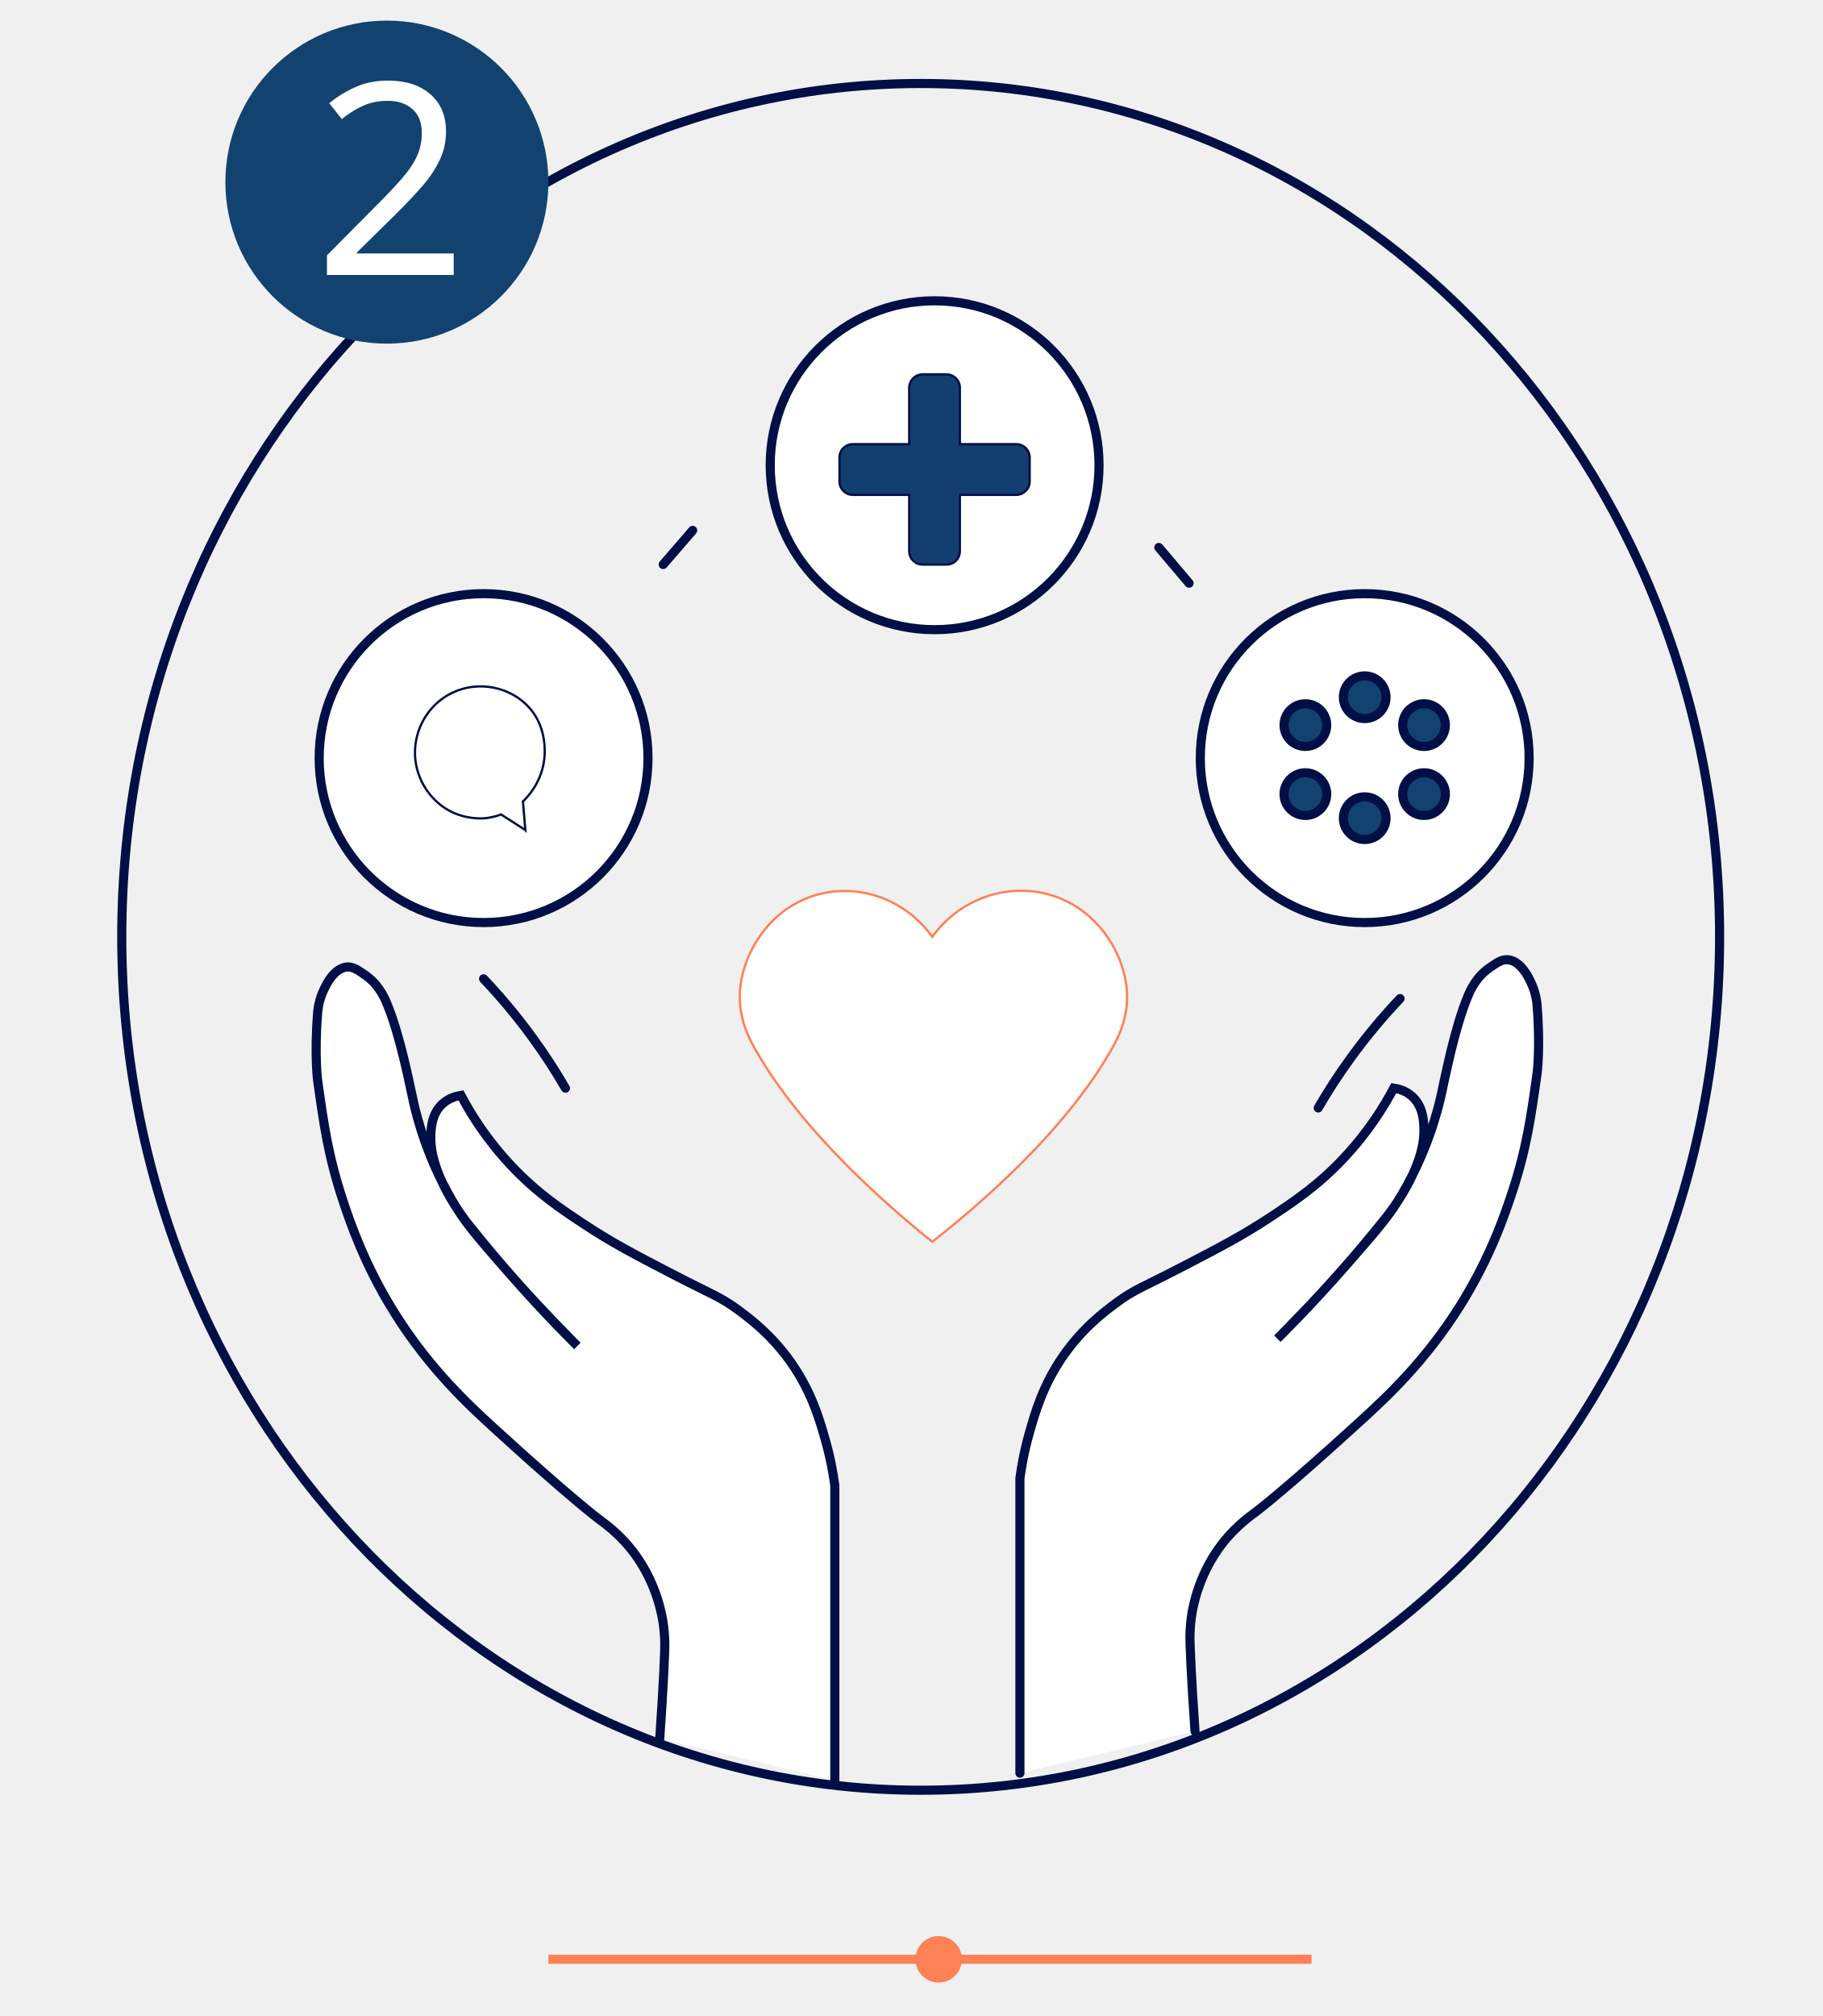
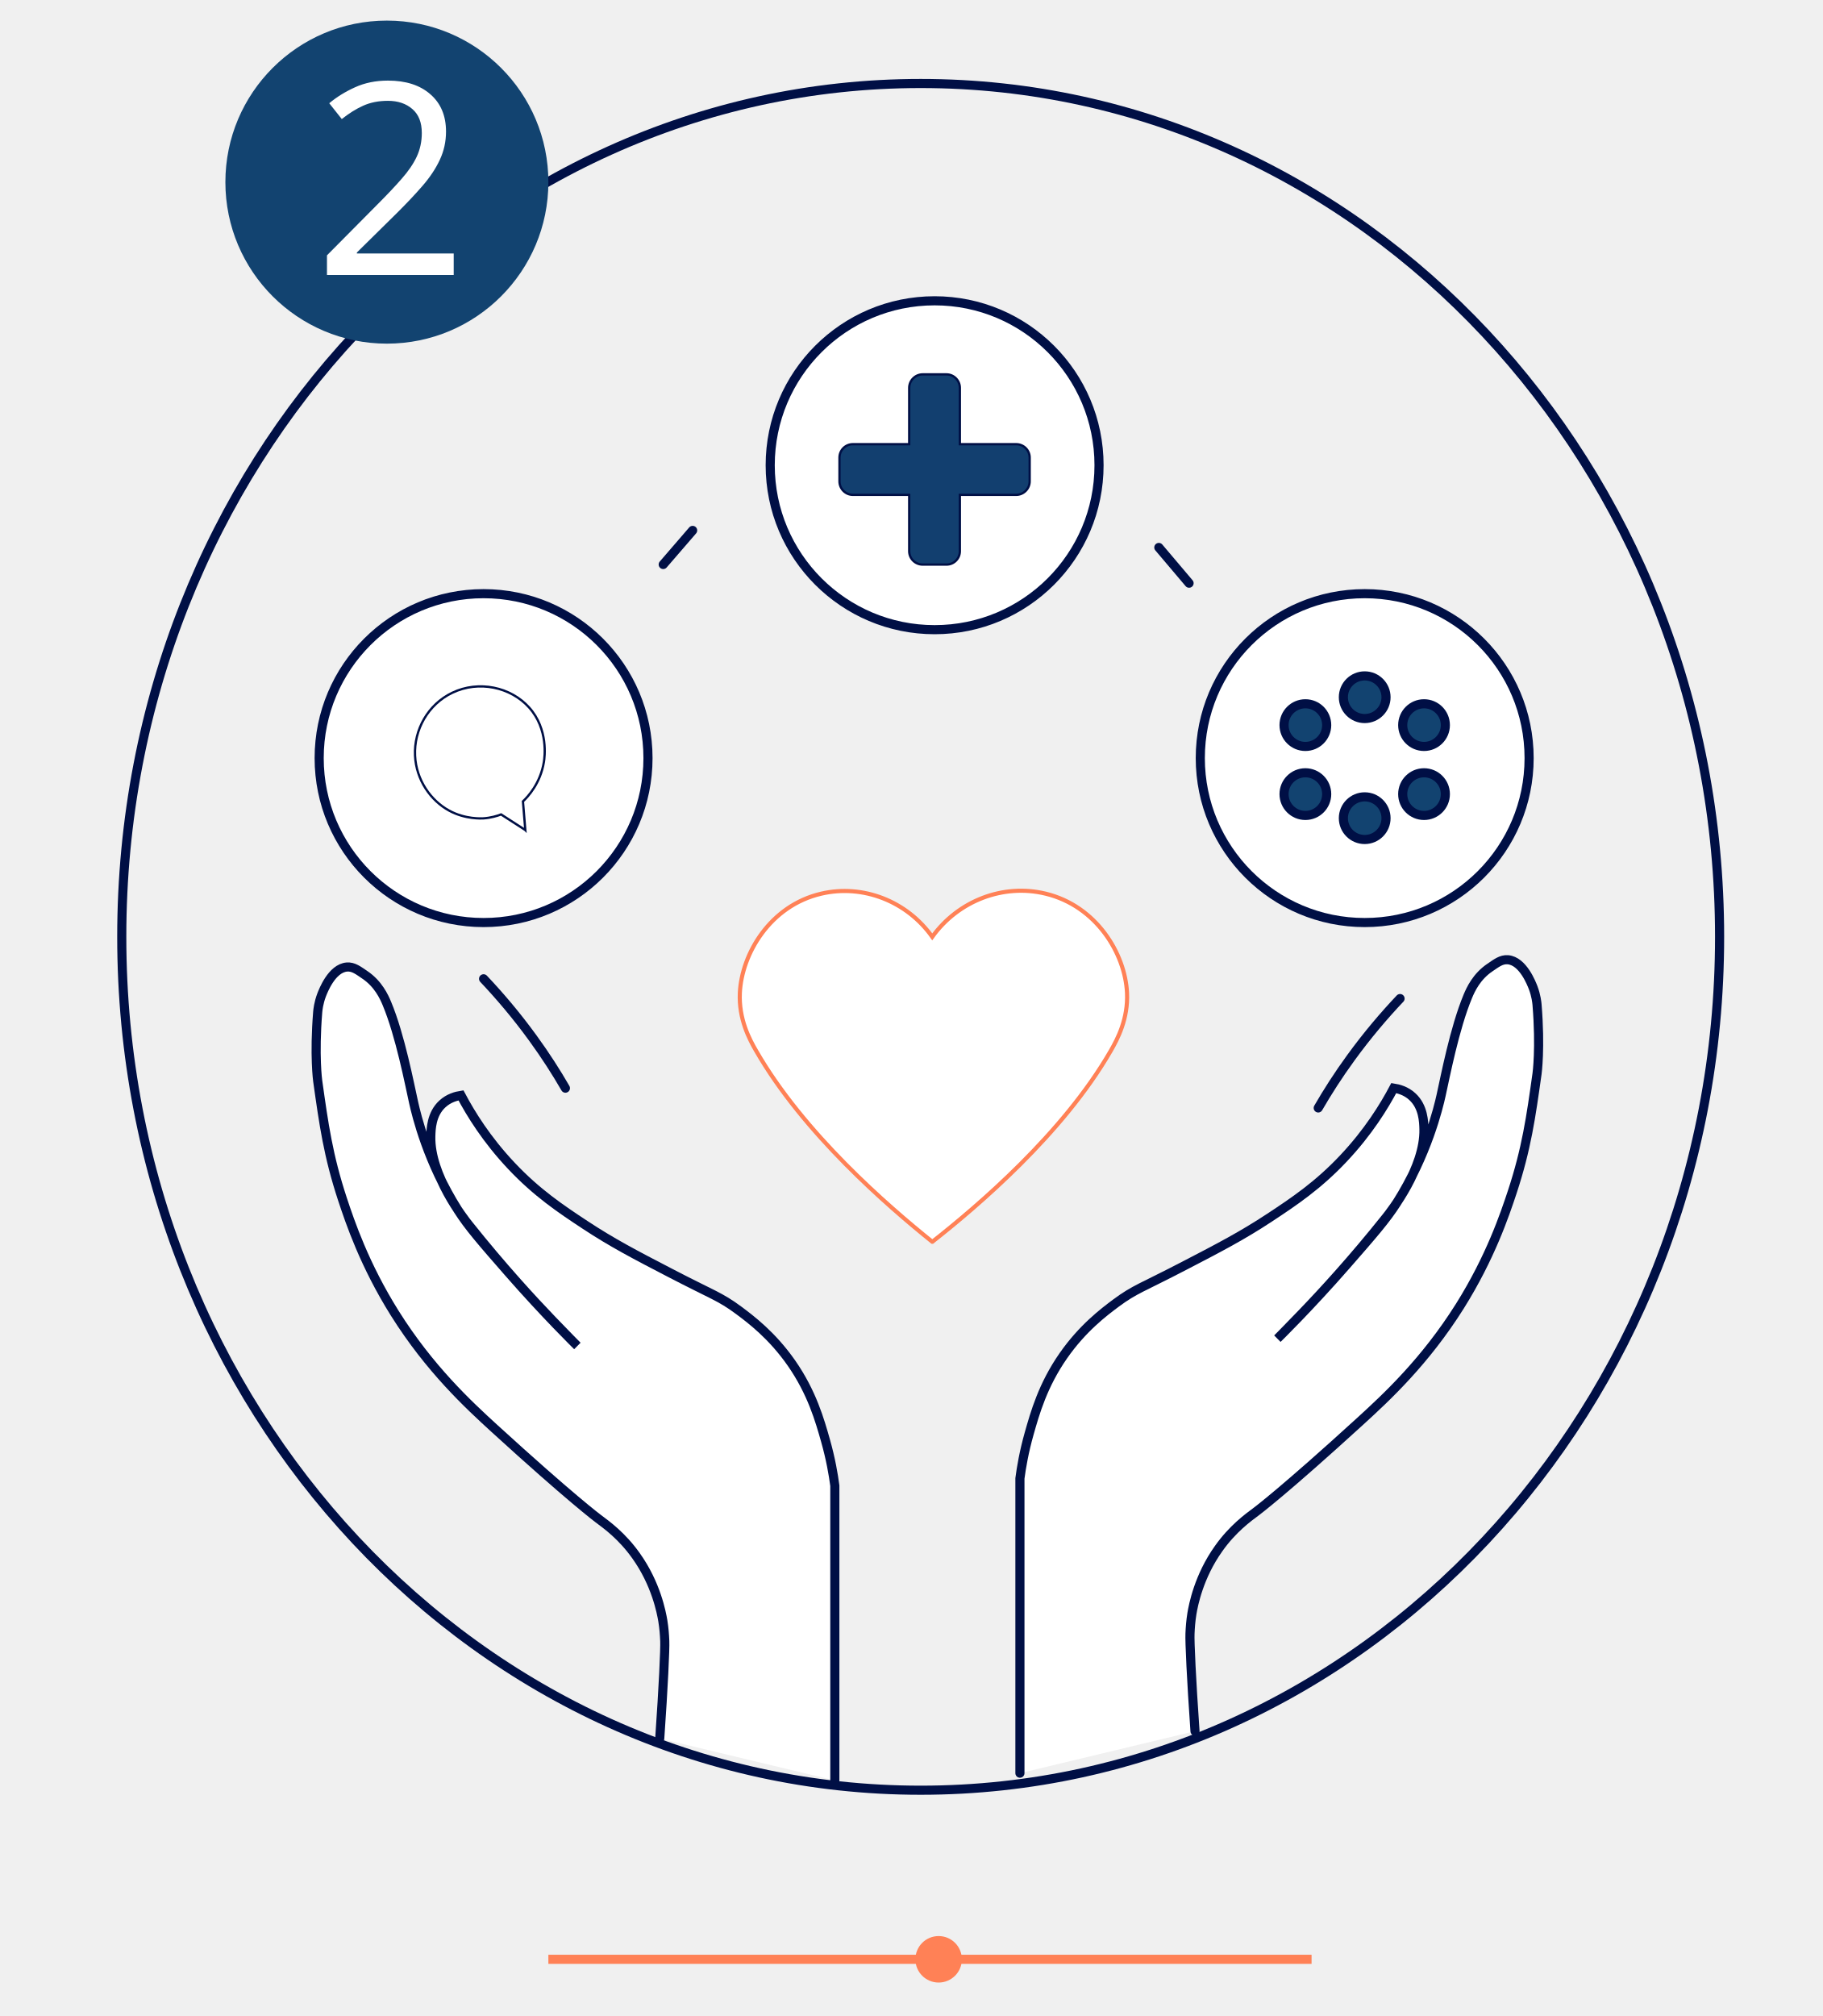
<svg xmlns="http://www.w3.org/2000/svg" id="Layer_1" version="1.1" viewBox="0 0 200 221.17">
  <ellipse cx="101.02" cy="102.78" rx="87.66" ry="93.62" fill="none" stroke="#000f45" stroke-miterlimit="10" />
  <circle cx="102.55" cy="51.04" r="18.04" fill="#fff" stroke="#000f45" stroke-miterlimit="10" />
  <circle cx="149.74" cy="83.17" r="18.04" fill="#fff" stroke="#000f45" stroke-miterlimit="10" />
  <circle cx="53.06" cy="83.17" r="18.04" fill="#fff" stroke="#000f45" stroke-miterlimit="10" />
  <line x1="72.77" y1="61.93" x2="76" y2="58.19" fill="none" stroke="#000f45" stroke-linecap="round" stroke-miterlimit="10" />
  <line x1="127.15" y1="60.06" x2="130.47" y2="63.98" fill="none" stroke="#000f45" stroke-linecap="round" stroke-miterlimit="10" />
  <path d="M105.32,54.29v6.18c0,.81-.65,1.47-1.47,1.47h-2.61c-.81,0-1.48-.65-1.48-1.47v-6.18h-6.18c-.81,0-1.47-.67-1.47-1.48v-2.61c0-.81.65-1.47,1.47-1.47h6.18v-6.18c0-.81.67-1.48,1.48-1.48h2.61c.81,0,1.47.67,1.47,1.48v6.18h6.18c.81,0,1.48.65,1.48,1.47v2.61c0,.81-.67,1.48-1.48,1.48h-6.18Z" fill="#123f6f" stroke="#000f45" stroke-miterlimit="10" stroke-width=".25" />
  <path d="M57.62,91.05l-2.64-1.7c-.45.17-1.11.37-1.92.43-.19.01-2.01.12-3.78-.85-1.99-1.08-3.62-3.34-3.74-6.04-.13-2.81,1.41-5.61,4.09-6.89,2.9-1.39,6.41-.63,8.43,1.62,2.13,2.38,1.7,5.46,1.62,5.96-.38,2.37-1.78,3.85-2.3,4.34.09,1.05.17,2.1.26,3.15Z" fill="none" stroke="#000f45" stroke-miterlimit="10" stroke-width=".25" />
  <circle cx="143.23" cy="79.55" r="2.34" fill="#124370" stroke="#000f45" stroke-miterlimit="10" />
  <circle cx="149.74" cy="76.49" r="2.34" fill="#124370" stroke="#000f45" stroke-miterlimit="10" />
  <circle cx="149.74" cy="89.76" r="2.34" fill="#124370" stroke="#000f45" stroke-miterlimit="10" />
  <circle cx="156.25" cy="87.12" r="2.34" fill="#124370" stroke="#000f45" stroke-miterlimit="10" />
  <circle cx="156.25" cy="79.55" r="2.34" fill="#124370" stroke="#000f45" stroke-miterlimit="10" />
  <circle cx="143.23" cy="87.12" r="2.34" fill="#124370" stroke="#000f45" stroke-miterlimit="10" />
-   <path d="M102.3,136.23c4.91-3.86,14.34-11.86,19.57-20.94.74-1.28,1.93-3.51,1.79-6.38-.21-4.29-3.35-9.52-8.94-10.87-4.63-1.12-9.57.76-12.43,4.74-2.78-3.92-7.61-5.8-12.17-4.74-5.64,1.31-8.73,6.62-8.94,10.87-.14,2.88,1.05,5.11,1.79,6.38,5.19,9.02,14.4,16.99,19.32,20.94Z" fill="#fff" stroke="#ff8156" stroke-miterlimit="10" stroke-width=".25" />
+   <path d="M102.3,136.23c4.91-3.86,14.34-11.86,19.57-20.94.74-1.28,1.93-3.51,1.79-6.38-.21-4.29-3.35-9.52-8.94-10.87-4.63-1.12-9.57.76-12.43,4.74-2.78-3.92-7.61-5.8-12.17-4.74-5.64,1.31-8.73,6.62-8.94,10.87-.14,2.88,1.05,5.11,1.79,6.38,5.19,9.02,14.4,16.99,19.32,20.94Z" fill="#fff" stroke="#ff8156" stroke-miterlimit="10" stroke-width=".45" />
  <path d="M53.06,107.38c1.73,1.83,3.58,3.99,5.41,6.51,1.39,1.91,2.57,3.76,3.57,5.49" fill="none" stroke="#000f45" stroke-linecap="round" stroke-miterlimit="10" />
  <path d="M153.62,109.55c-1.73,1.83-3.58,3.99-5.41,6.51-1.39,1.91-2.57,3.76-3.57,5.49" fill="none" stroke="#000f45" stroke-linecap="round" stroke-miterlimit="10" />
  <path d="M111.91,194.53v-32.34c.16-1.21.45-2.93,1.02-4.94.63-2.22,1.49-5.28,3.74-8.51,2.12-3.04,4.46-4.8,5.79-5.79,2.06-1.53,2.88-1.69,7.49-4.09,3.84-1.99,6.39-3.32,9.36-5.28,2.67-1.76,5.3-3.52,8.08-6.47,2.73-2.89,4.47-5.72,5.54-7.74.51.08,1.34.29,2.04.94,1.21,1.11,1.25,2.77,1.27,3.57.1,4.27-3.65,9.06-4.17,9.7-3.65,4.58-6.96,8.17-9.16,10.46-1.7,1.77-2.75,2.82-2.75,2.82,0,0,3.54-3.46,7.58-8.09,2.91-3.33,4.36-4.99,5.53-6.83,3.31-5.23,4.55-10.41,4.85-11.76.45-2,1.47-7.37,2.94-10.89.3-.72.95-2.16,2.43-3.15.67-.45,1.23-.91,1.96-.85,1.66.14,2.6,2.63,2.77,3.06.34.9.41,1.65.43,1.87.39,4.81,0,7.57,0,7.57-.67,4.77-1.15,8.21-2.72,12.98-.83,2.5-2.4,7.18-5.74,12.51-3.82,6.08-8.05,10-10.94,12.64-8.36,7.63-11.36,9.87-11.36,9.87-.97.72-2.64,1.93-4.17,4.09-2.19,3.07-2.78,6.2-2.94,7.15-.13.82-.18,1.48-.21,2.21-.04.81.15,4.98.55,10.68" fill="#fff" stroke="#000f45" stroke-linecap="round" stroke-miterlimit="10" />
  <path d="M91.6,195.33v-32.34c-.16-1.21-.45-2.93-1.02-4.94-.63-2.22-1.49-5.28-3.74-8.51-2.12-3.04-4.46-4.8-5.79-5.79-2.06-1.53-2.88-1.69-7.49-4.09-3.84-1.99-6.39-3.32-9.36-5.28-2.67-1.76-5.3-3.52-8.08-6.47-2.73-2.89-4.47-5.72-5.54-7.74-.51.08-1.34.29-2.04.94-1.21,1.11-1.25,2.77-1.27,3.57-.1,4.27,3.65,9.06,4.17,9.7,3.65,4.58,6.96,8.17,9.16,10.46,1.7,1.77,2.75,2.82,2.75,2.82,0,0-3.54-3.46-7.58-8.09-2.91-3.33-4.36-4.99-5.53-6.83-3.31-5.23-4.55-10.41-4.85-11.76-.45-2-1.47-7.37-2.94-10.89-.3-.72-.95-2.16-2.43-3.15-.67-.45-1.23-.91-1.96-.85-1.66.14-2.6,2.63-2.77,3.06-.34.9-.41,1.65-.43,1.87-.39,4.81,0,7.57,0,7.57.67,4.77,1.15,8.21,2.72,12.98.83,2.5,2.4,7.18,5.74,12.51,3.82,6.08,8.05,10,10.94,12.64,8.36,7.63,11.36,9.87,11.36,9.87.97.72,2.64,1.93,4.17,4.09,2.19,3.07,2.78,6.2,2.94,7.15.13.82.18,1.48.21,2.21.04.81-.15,4.98-.55,10.68" fill="#fff" stroke="#000f45" stroke-linecap="round" stroke-miterlimit="10" />
  <line x1="60.17" y1="214.95" x2="143.91" y2="214.95" fill="none" stroke="#ff8156" stroke-miterlimit="10" />
  <circle cx="102.99" cy="214.95" r="2.05" fill="#ff8156" stroke="#ff8156" stroke-miterlimit="10" />
  <circle cx="42.45" cy="19.98" r="17.72" fill="#124370" />
  <text transform="translate(34.47 30.17)" fill="#fff" font-family="CenturyGothic, 'Century Gothic'" font-size="29.45">
    <tspan x="0" y="0">2</tspan>
  </text>
</svg>
